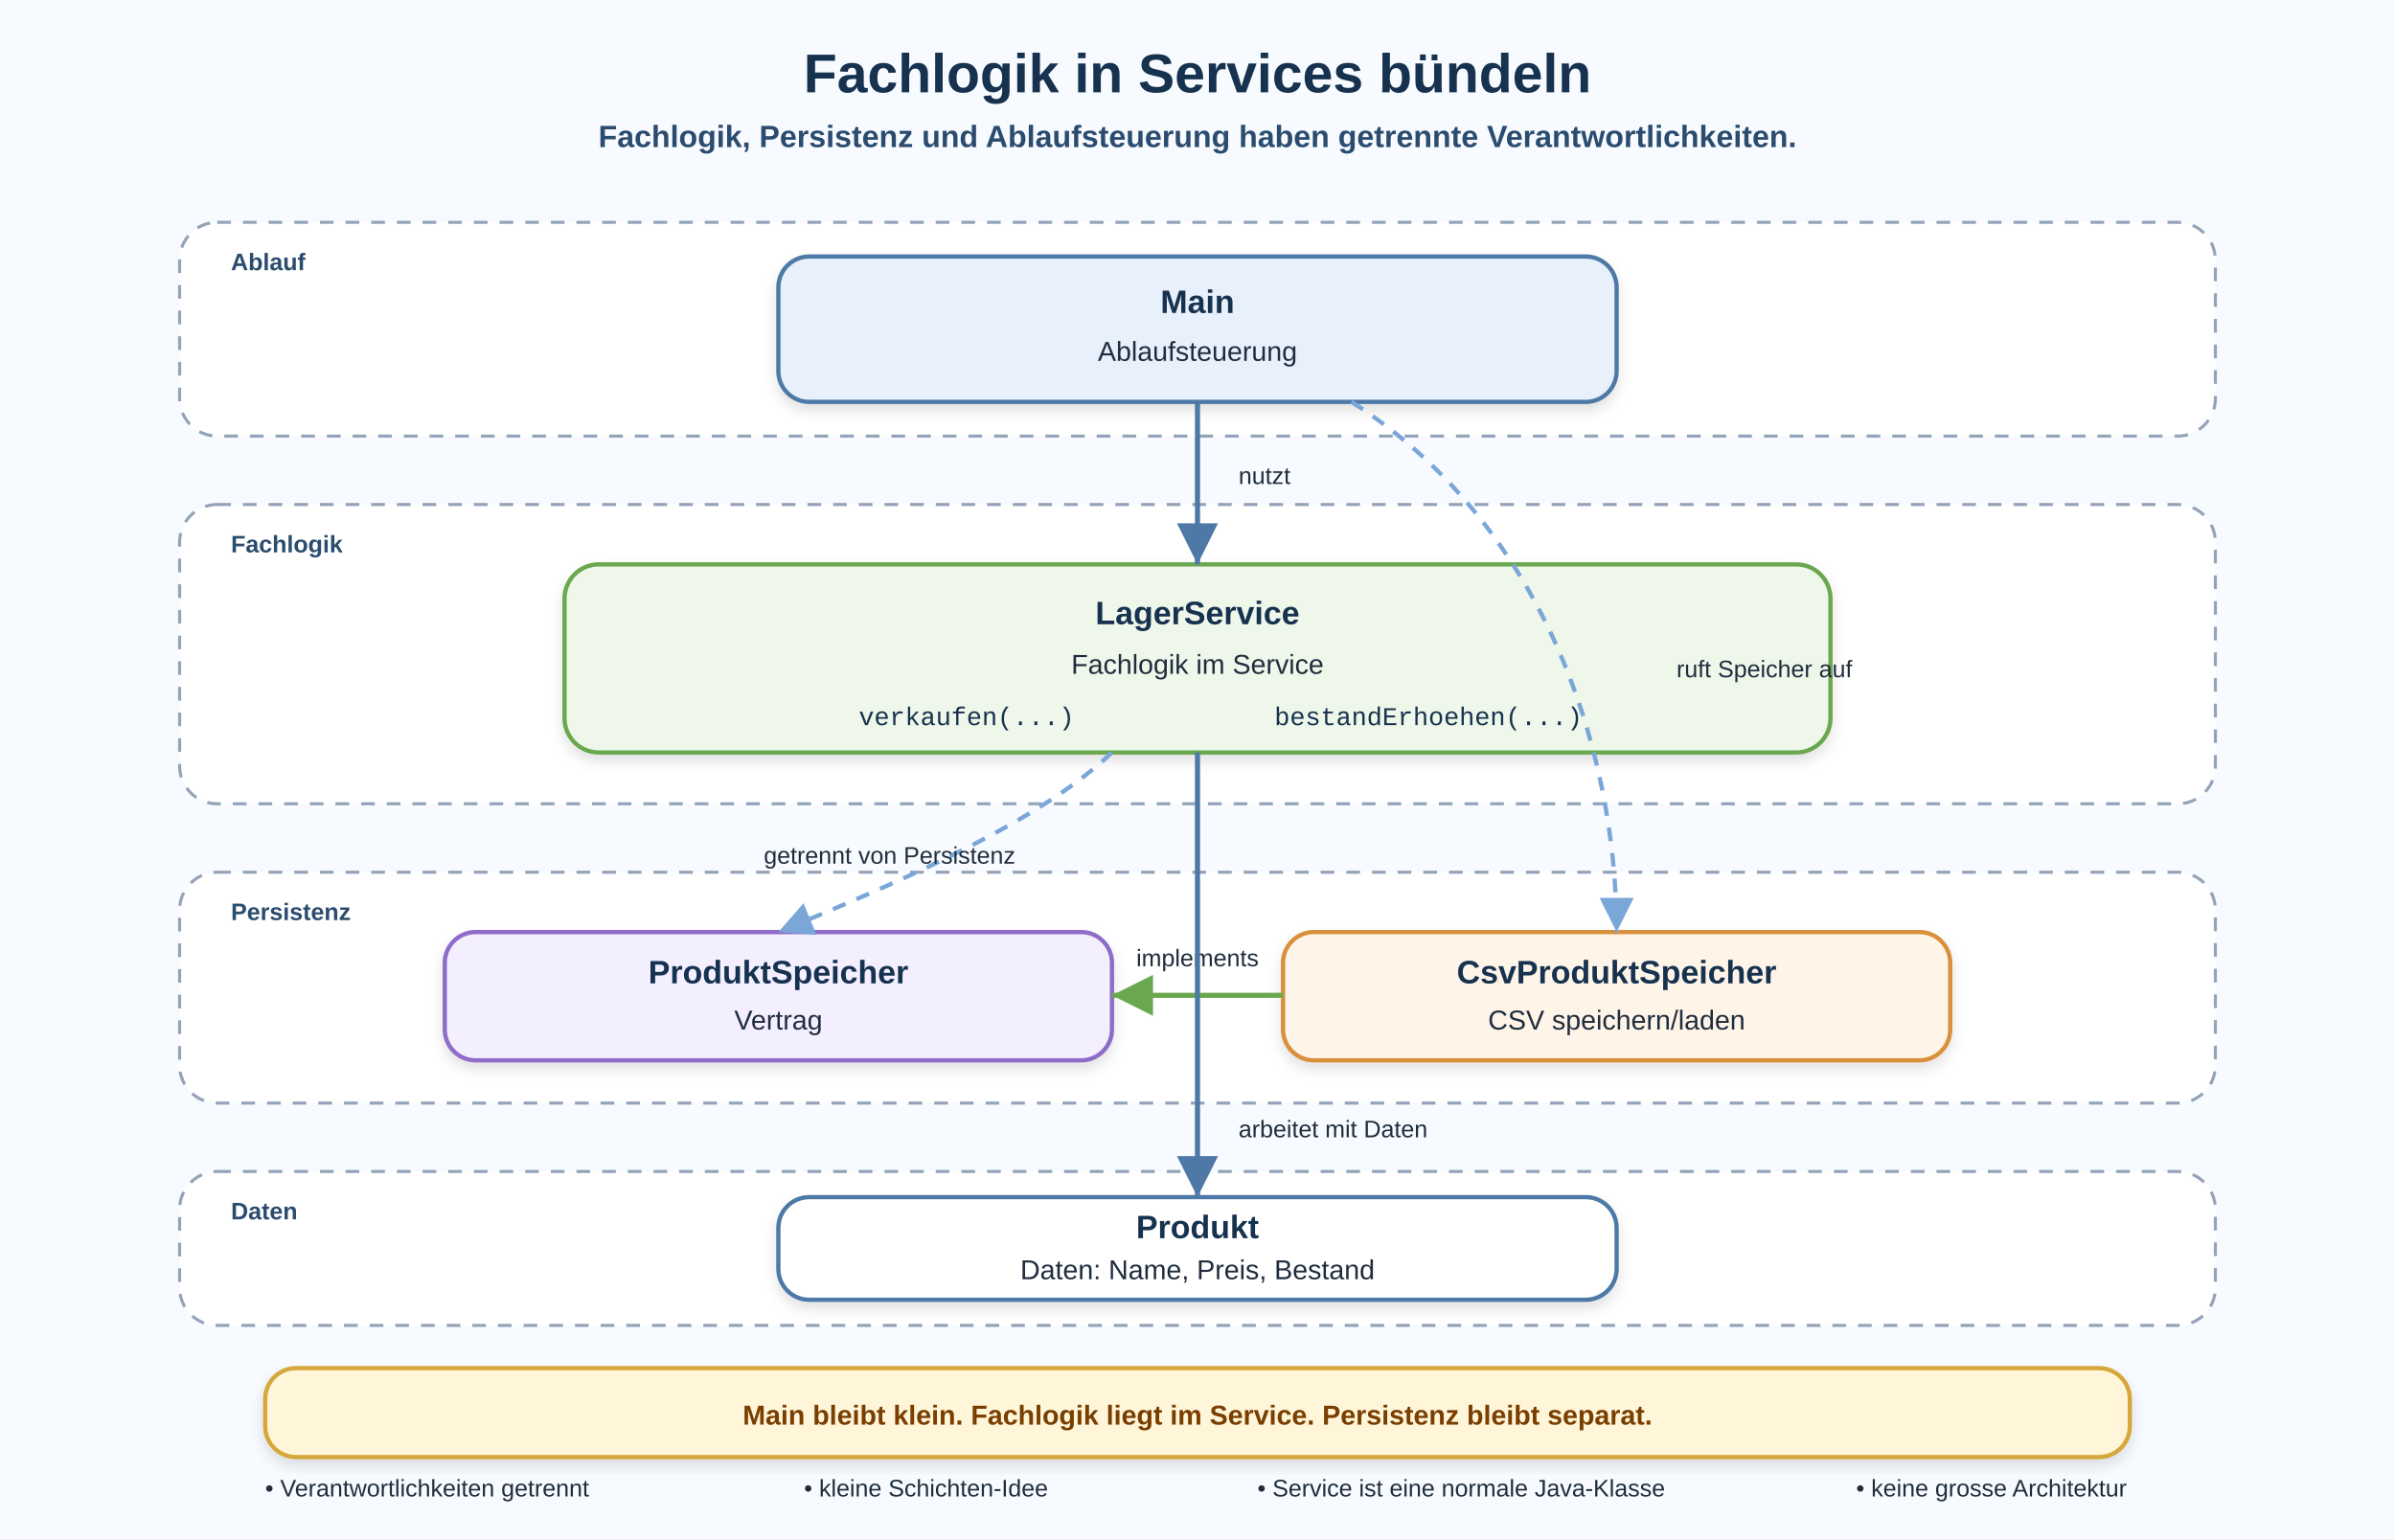
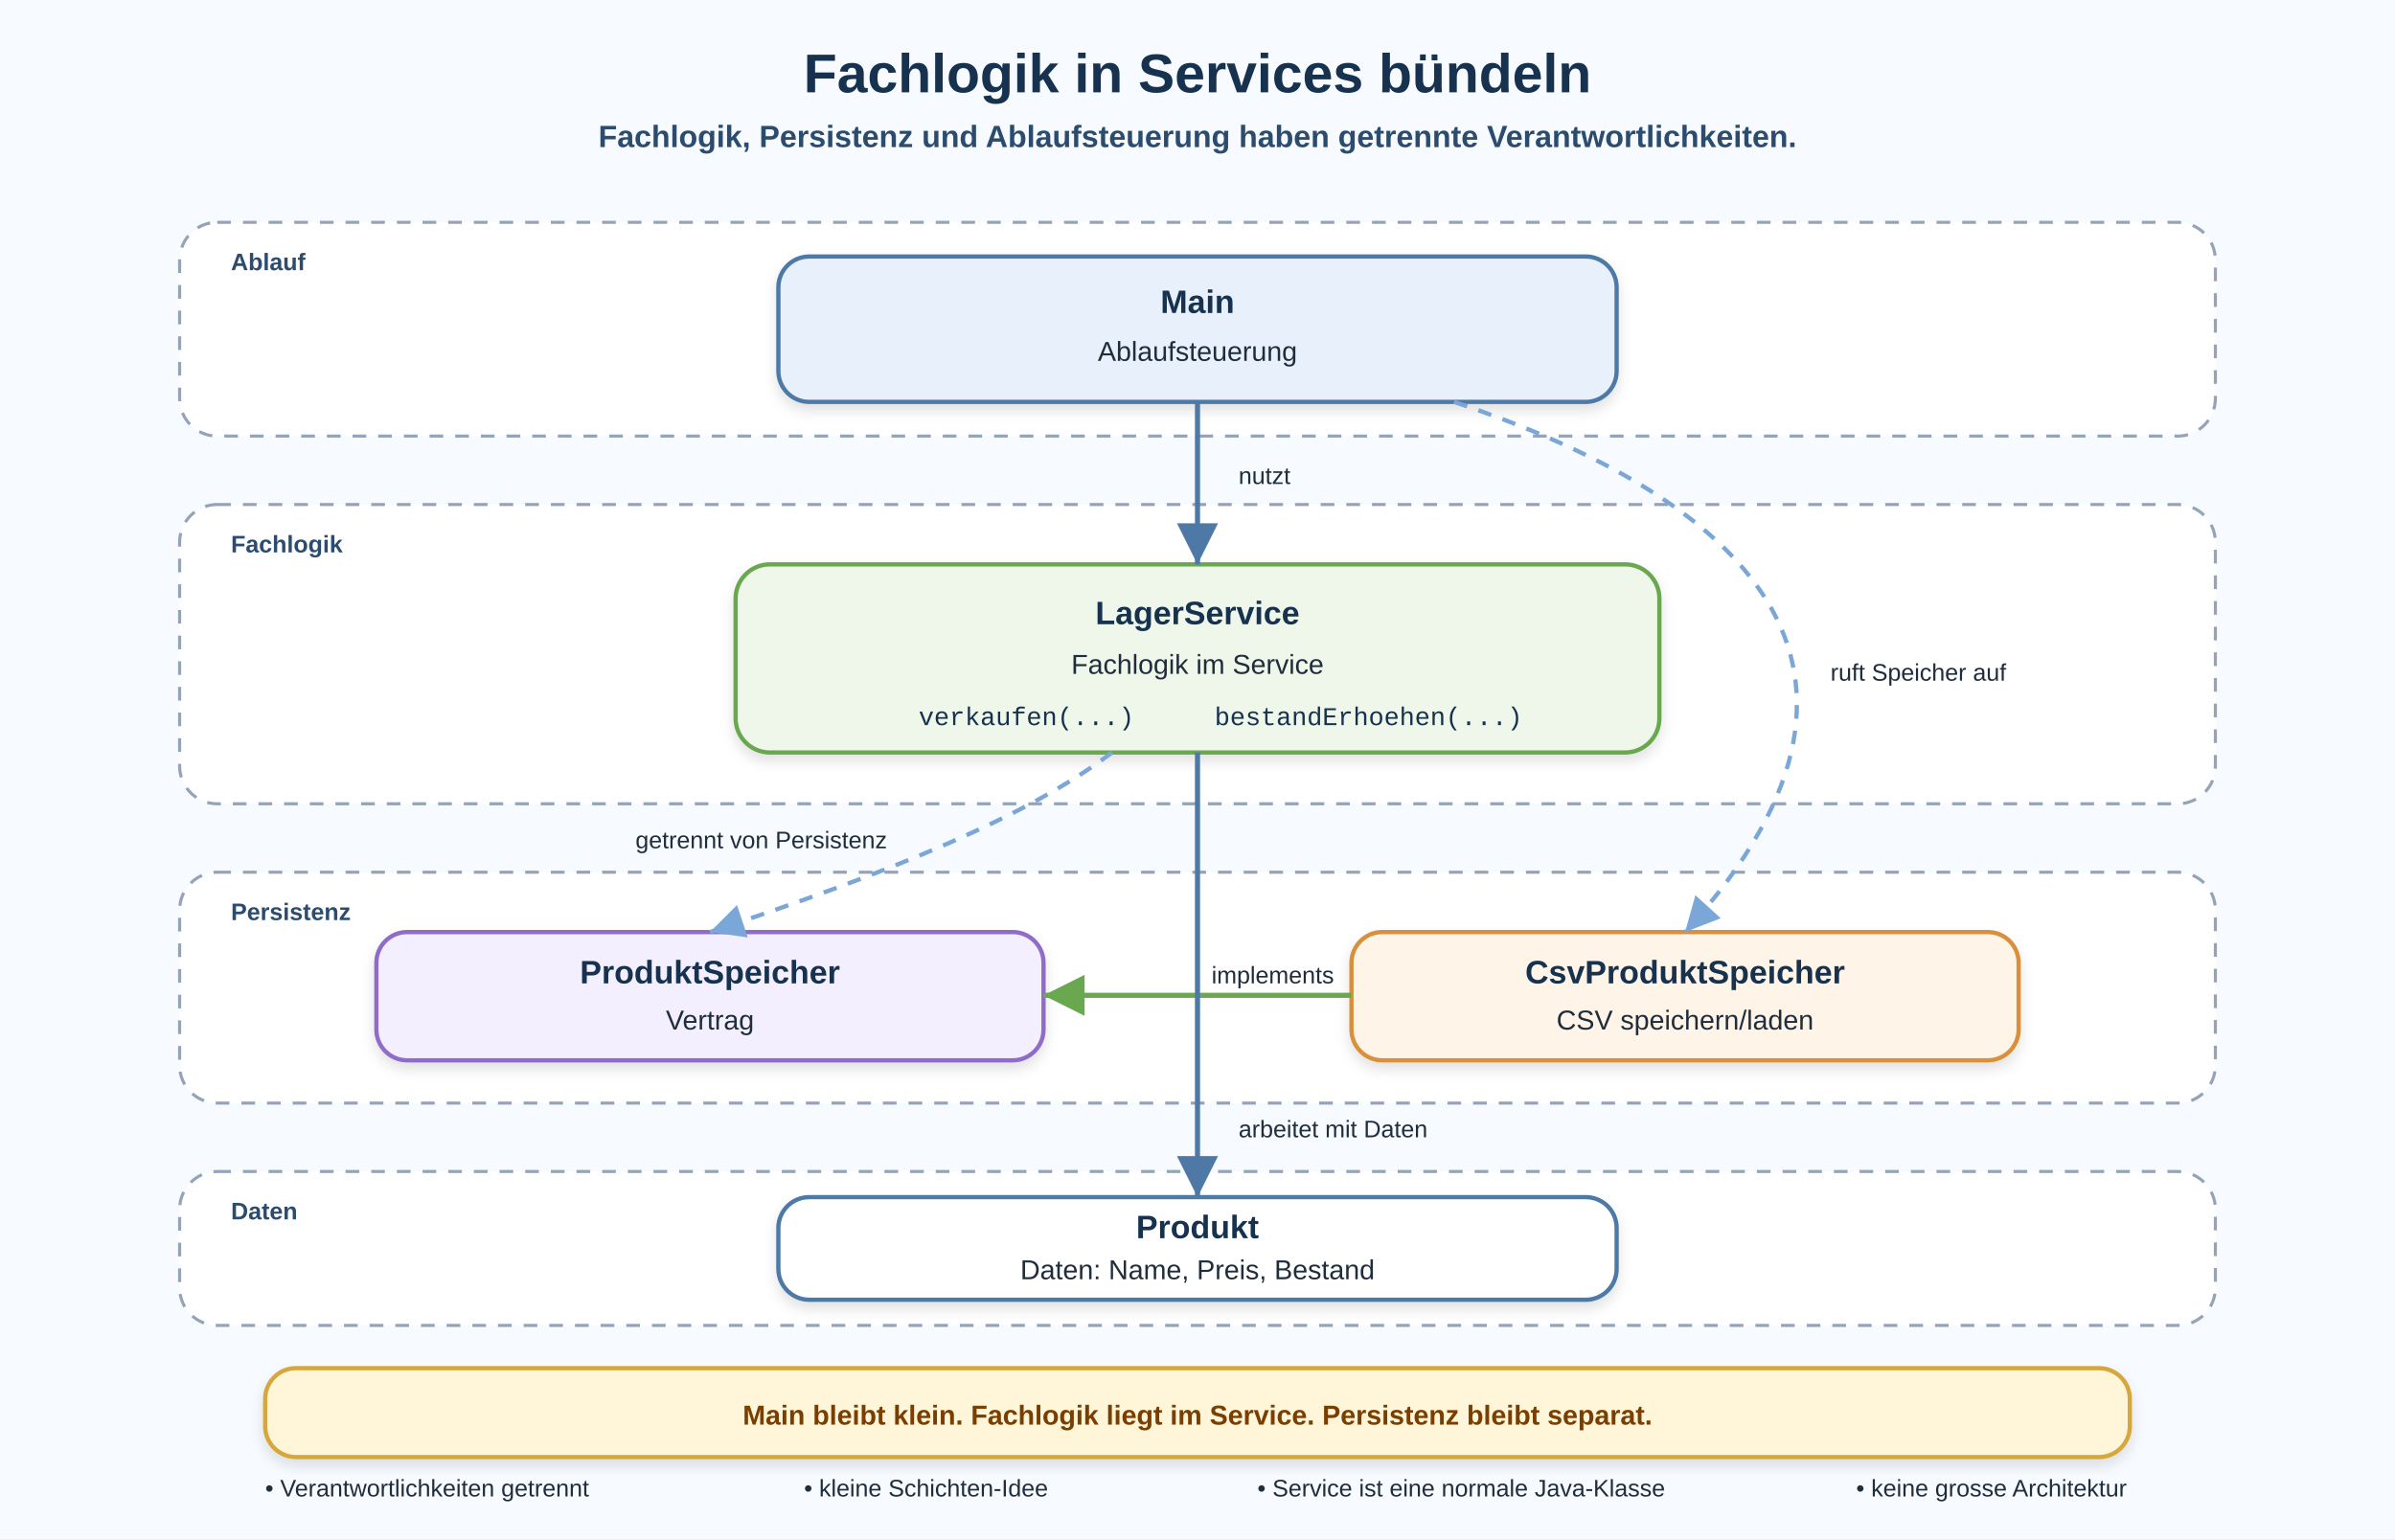
<svg xmlns="http://www.w3.org/2000/svg" width="1400" height="900" viewBox="0 0 1400 900" role="img" aria-labelledby="title desc">
  <defs>
    <style>
      .bg { fill: #f7fbff; }
      .title { font-family: Arial, sans-serif; font-size: 32px; font-weight: 700; fill: #16324f; }
      .subtitle { font-family: Arial, sans-serif; font-size: 18px; font-weight: 600; fill: #2b4c6f; }
      .sectionTitle { font-family: Arial, sans-serif; font-size: 20px; font-weight: 700; fill: #16324f; }
      .boxTitle { font-family: Arial, sans-serif; font-size: 19px; font-weight: 700; fill: #16324f; }
      .text { font-family: Arial, sans-serif; font-size: 16px; fill: #1f2d3d; }
      .small { font-family: Arial, sans-serif; font-size: 14px; fill: #1f2d3d; }
      .code { font-family: "Courier New", monospace; font-size: 15px; fill: #17324d; }
      .note { font-family: Arial, sans-serif; font-size: 16px; font-weight: 700; fill: #7a3e00; }
      .box { fill: #ffffff; stroke: #4e79a7; stroke-width: 2.5; }
      .boxBlue { fill: #e8f1fb; stroke: #4e79a7; stroke-width: 2.5; }
      .boxGreen { fill: #eef7ea; stroke: #6aa84f; stroke-width: 2.5; }
      .boxOrange { fill: #fff4e8; stroke: #d9903d; stroke-width: 2.5; }
      .boxPurple { fill: #f4efff; stroke: #8e6cc7; stroke-width: 2.5; }
      .boxGrey { fill: #f1f5f9; stroke: #64748b; stroke-width: 2.5; }
      .boxHint { fill: #fff6da; stroke: #d6a73b; stroke-width: 2.5; }
      .layer { fill: #ffffff; stroke: #94a3b8; stroke-width: 1.8; stroke-dasharray: 8 7; }
      .line { stroke: #4e79a7; stroke-width: 3; fill: none; marker-end: url(#arrowBlue); }
      .lineSoft { stroke: #7aa6d8; stroke-width: 2.5; fill: none; stroke-dasharray: 8 7; marker-end: url(#arrowSoft); }
      .lineGreen { stroke: #6aa84f; stroke-width: 3; fill: none; marker-end: url(#arrowGreen); }
      .label { font-family: Arial, sans-serif; font-size: 14px; font-weight: 700; fill: #2b4c6f; }
    </style>
    <marker id="arrowBlue" markerWidth="12" markerHeight="12" refX="10" refY="6" orient="auto">
      <path d="M2,2 L10,6 L2,10 Z" fill="#4e79a7" />
    </marker>
    <marker id="arrowSoft" markerWidth="12" markerHeight="12" refX="10" refY="6" orient="auto">
      <path d="M2,2 L10,6 L2,10 Z" fill="#7aa6d8" />
    </marker>
    <marker id="arrowGreen" markerWidth="12" markerHeight="12" refX="10" refY="6" orient="auto">
      <path d="M2,2 L10,6 L2,10 Z" fill="#6aa84f" />
    </marker>
    <filter id="shadow" x="-10%" y="-10%" width="120%" height="130%">
      <feDropShadow dx="0" dy="4" stdDeviation="4" flood-color="#000000" flood-opacity="0.12" />
    </filter>
  </defs>
  <rect class="bg" x="0" y="0" width="1400" height="900" />
  <text x="700" y="54" text-anchor="middle" class="title">Fachlogik in Services bündeln</text>
  <text x="700" y="86" text-anchor="middle" class="subtitle">Fachlogik, Persistenz und Ablaufsteuerung haben getrennte Verantwortlichkeiten.</text>
  <rect x="105" y="130" width="1190" height="125" rx="22" class="layer" />
  <rect x="105" y="295" width="1190" height="175" rx="22" class="layer" />
  <rect x="105" y="510" width="1190" height="135" rx="22" class="layer" />
  <rect x="105" y="685" width="1190" height="90" rx="22" class="layer" />
  <text x="135" y="158" text-anchor="start" class="label">Ablauf</text>
  <text x="135" y="323" text-anchor="start" class="label">Fachlogik</text>
  <text x="135" y="538" text-anchor="start" class="label">Persistenz</text>
  <text x="135" y="713" text-anchor="start" class="label">Daten</text>
  <g filter="url(#shadow)">
    <rect x="455" y="150" width="490" height="85" rx="18" class="boxBlue" />
  </g>
  <text x="700" y="183" text-anchor="middle" class="boxTitle">Main</text>
  <text x="700" y="211" text-anchor="middle" class="text">Ablaufsteuerung</text>
  <g filter="url(#shadow)">
-     <rect x="330" y="330" width="740" height="110" rx="20" class="boxGreen" />
+     <rect x="430" y="330" width="540" height="110" rx="20" class="boxGreen" />
  </g>
  <text x="700" y="365" text-anchor="middle" class="boxTitle">LagerService</text>
  <text x="700" y="394" text-anchor="middle" class="text">Fachlogik im Service</text>
-   <text x="565" y="424" text-anchor="middle" class="code">verkaufen(...)</text>
-   <text x="835" y="424" text-anchor="middle" class="code">bestandErhoehen(...)</text>
+   <text x="600" y="424" text-anchor="middle" class="code">verkaufen(...)</text>
+   <text x="800" y="424" text-anchor="middle" class="code">bestandErhoehen(...)</text>
  <g filter="url(#shadow)">
-     <rect x="260" y="545" width="390" height="75" rx="18" class="boxPurple" />
+     <rect x="220" y="545" width="390" height="75" rx="18" class="boxPurple" />
  </g>
-   <text x="455" y="575" text-anchor="middle" class="boxTitle">ProduktSpeicher</text>
-   <text x="455" y="602" text-anchor="middle" class="text">Vertrag</text>
+   <text x="415" y="575" text-anchor="middle" class="boxTitle">ProduktSpeicher</text>
+   <text x="415" y="602" text-anchor="middle" class="text">Vertrag</text>
  <g filter="url(#shadow)">
-     <rect x="750" y="545" width="390" height="75" rx="18" class="boxOrange" />
+     <rect x="790" y="545" width="390" height="75" rx="18" class="boxOrange" />
  </g>
-   <text x="945" y="575" text-anchor="middle" class="boxTitle">CsvProduktSpeicher</text>
-   <text x="945" y="602" text-anchor="middle" class="text">CSV speichern/laden</text>
+   <text x="985" y="575" text-anchor="middle" class="boxTitle">CsvProduktSpeicher</text>
+   <text x="985" y="602" text-anchor="middle" class="text">CSV speichern/laden</text>
  <g filter="url(#shadow)">
    <rect x="455" y="700" width="490" height="60" rx="18" class="box" />
  </g>
  <text x="700" y="724" text-anchor="middle" class="boxTitle">Produkt</text>
  <text x="700" y="748" text-anchor="middle" class="text">Daten: Name, Preis, Bestand</text>
  <path d="M700 235 C700 270, 700 300, 700 330" class="line" />
  <text x="724" y="283" text-anchor="start" class="small">nutzt</text>
-   <path d="M650 440 C610 478, 540 510, 455 545" class="lineSoft" />
-   <text x="520" y="505" text-anchor="middle" class="small">getrennt von Persistenz</text>
-   <path d="M750 582 C720 582, 685 582, 650 582" class="lineGreen" />
-   <text x="700" y="565" text-anchor="middle" class="small">implements</text>
+   <path d="M650 440 C600 478, 520 510, 415 545" class="lineSoft" />
+   <text x="445" y="496" text-anchor="middle" class="small">getrennt von Persistenz</text>
+   <path d="M790 582 C720 582, 680 582, 610 582" class="lineGreen" />
+   <text x="744" y="575" text-anchor="middle" class="small">implements</text>
  <path d="M700 440 C700 505, 700 635, 700 700" class="line" />
  <text x="724" y="665" text-anchor="start" class="small">arbeitet mit Daten</text>
-   <path d="M790 235 C900 305, 945 435, 945 545" class="lineSoft" />
-   <text x="980" y="396" text-anchor="start" class="small">ruft Speicher auf</text>
+   <path d="M850 235 C1000 285, 1135 380, 985 545" class="lineSoft" />
+   <text x="1070" y="398" text-anchor="start" class="small">ruft Speicher auf</text>
  <g filter="url(#shadow)">
    <rect x="155" y="800" width="1090" height="52" rx="18" class="boxHint" />
  </g>
  <text x="700" y="833" text-anchor="middle" class="note">Main bleibt klein. Fachlogik liegt im Service. Persistenz bleibt separat.</text>
  <text x="155" y="875" text-anchor="start" class="small">• Verantwortlichkeiten getrennt</text>
  <text x="470" y="875" text-anchor="start" class="small">• kleine Schichten-Idee</text>
  <text x="735" y="875" text-anchor="start" class="small">• Service ist eine normale Java-Klasse</text>
  <text x="1085" y="875" text-anchor="start" class="small">• keine grosse Architektur</text>
</svg>
